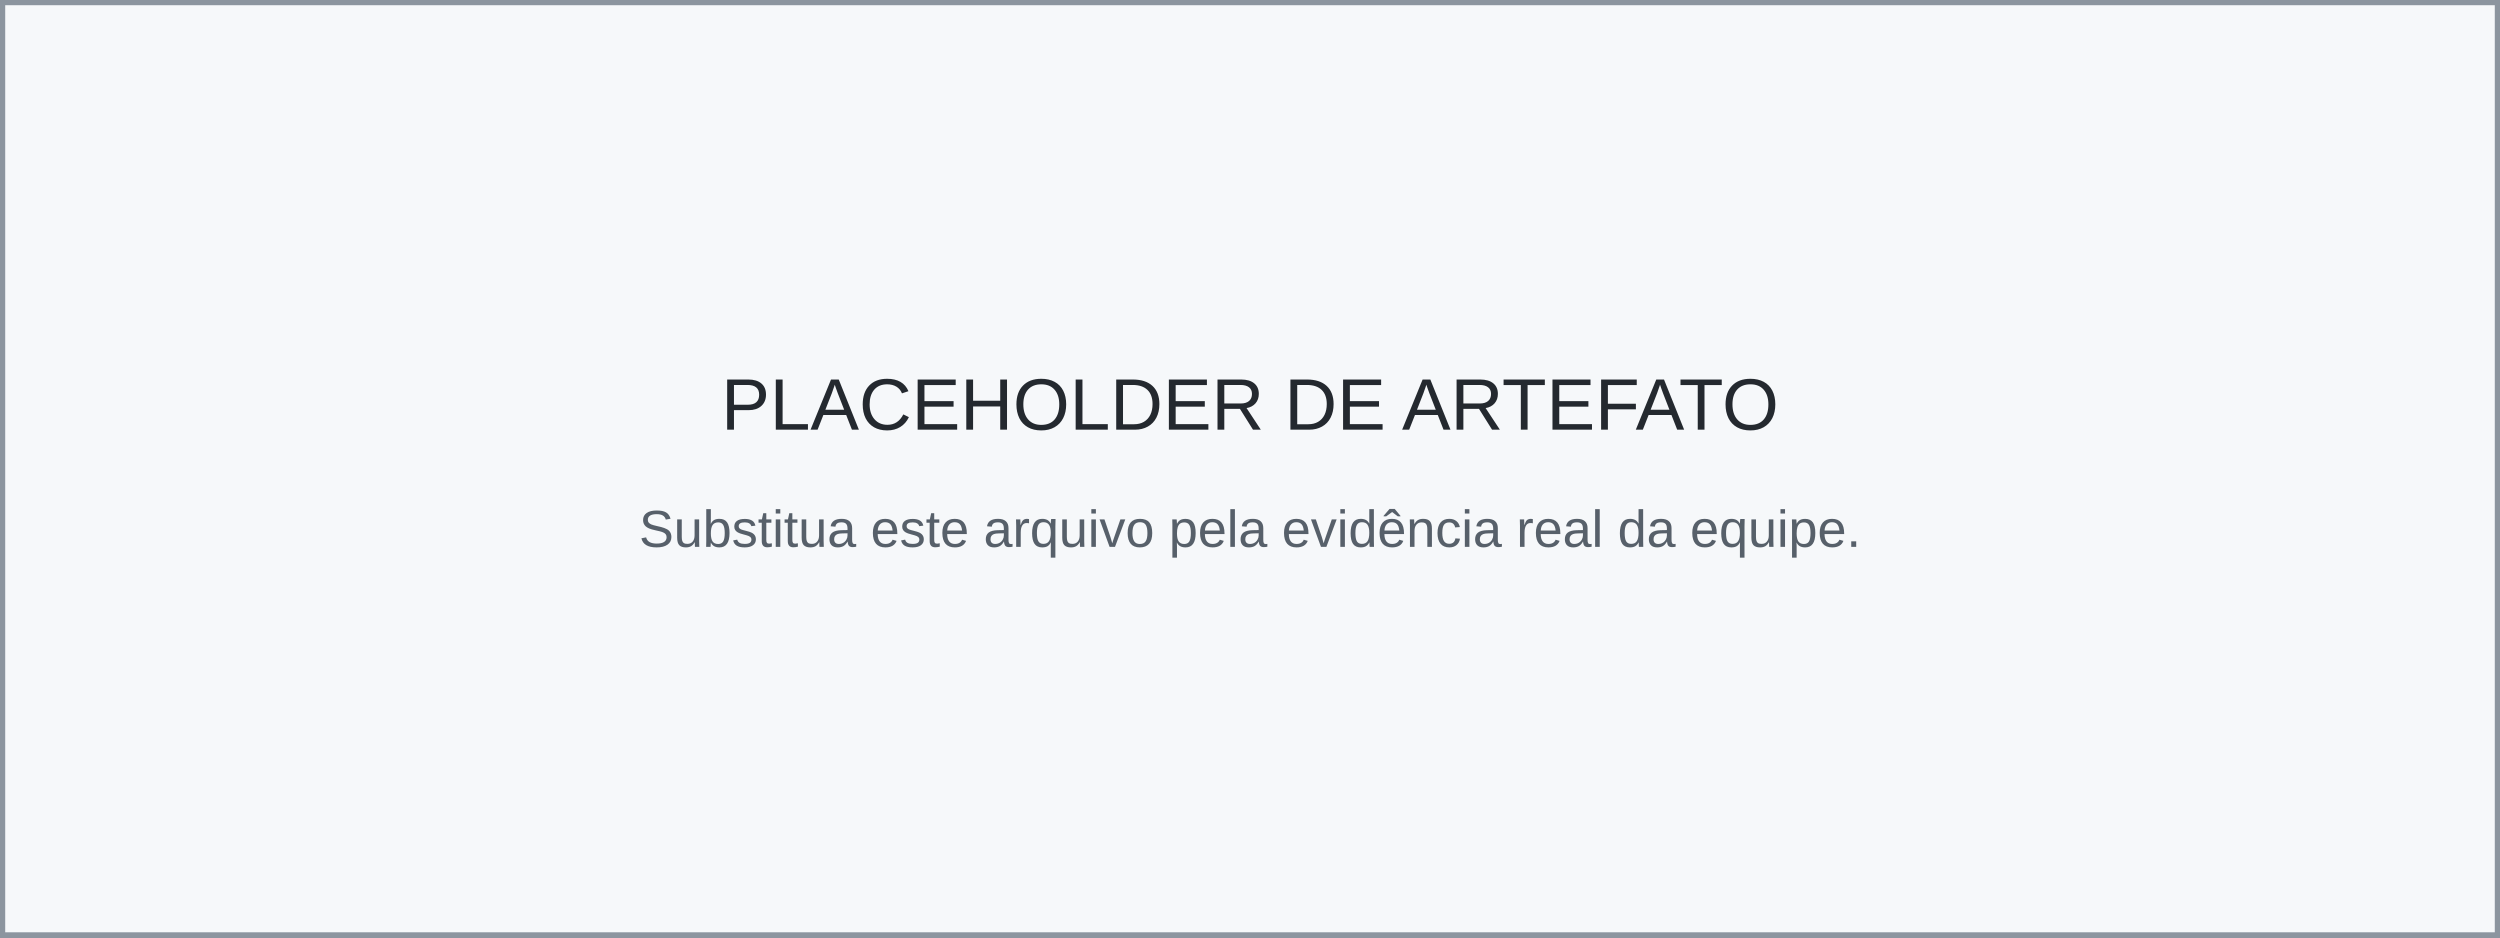
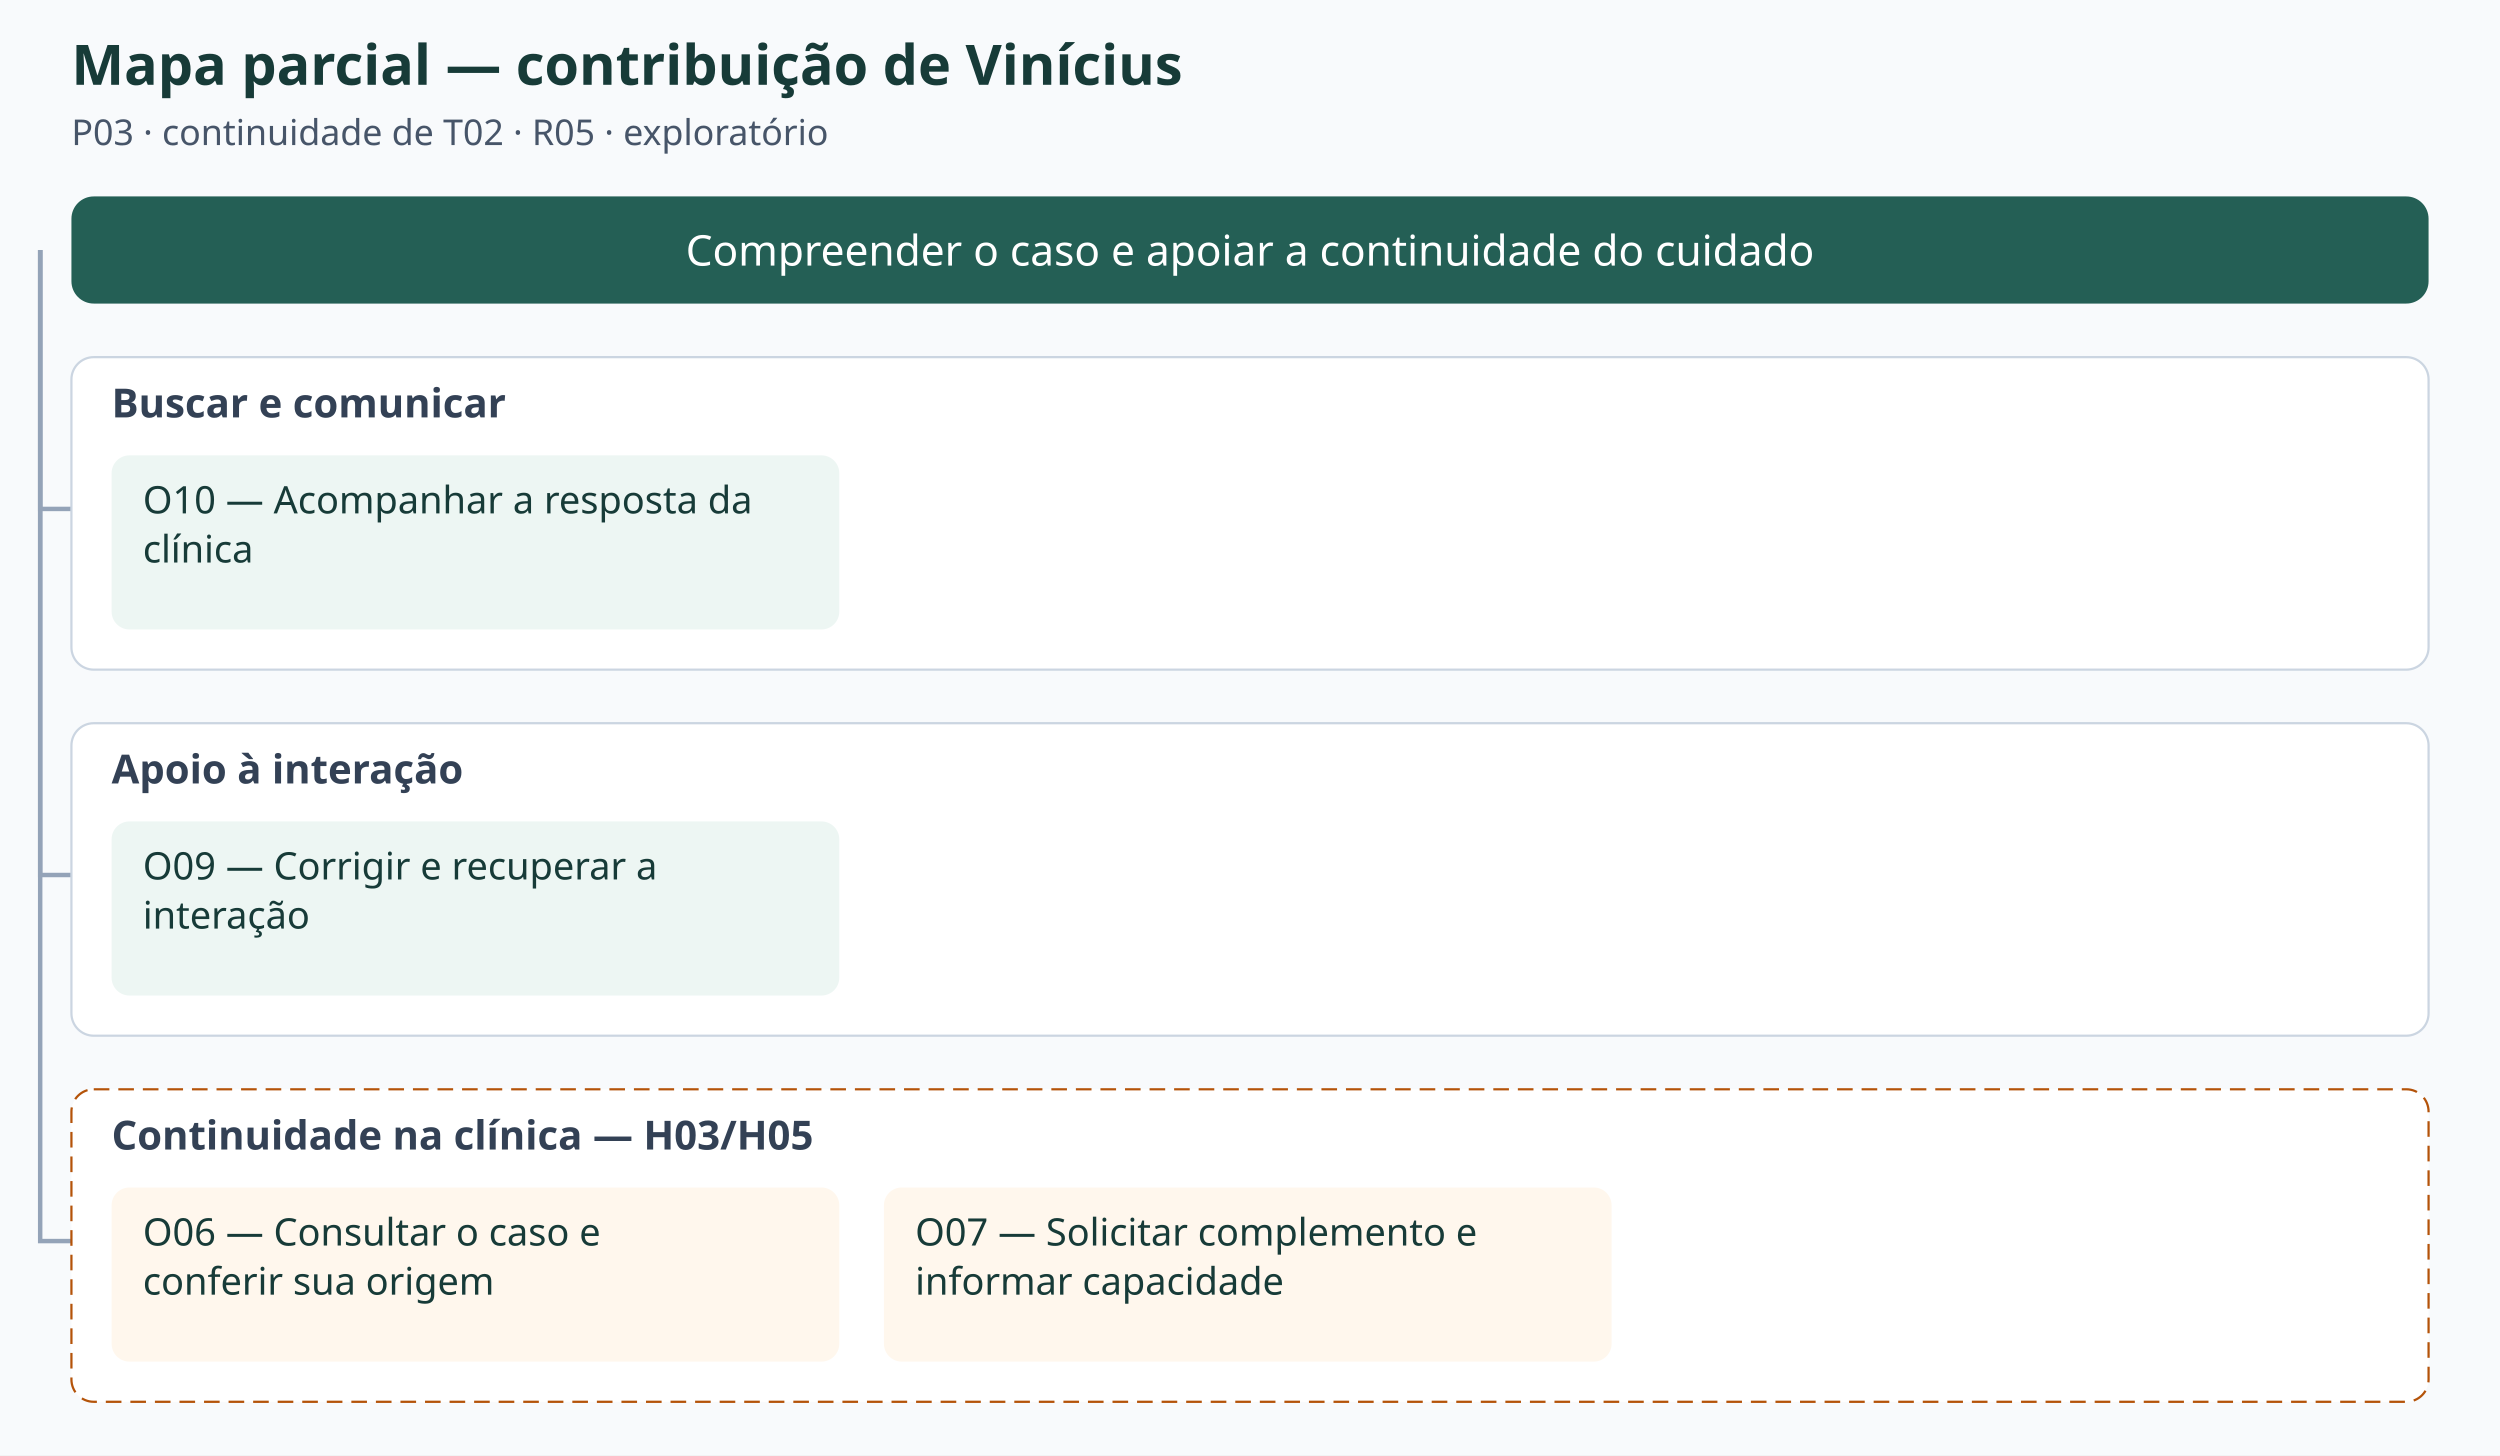
- <svg xmlns="http://www.w3.org/2000/svg" width="960" height="360" viewBox="0 0 960 360">
-   <rect width="100%" height="100%" fill="#f6f8fa" stroke="#8c959f" stroke-width="4" />
-   <text x="480" y="165" text-anchor="middle" font-family="Arial, sans-serif" font-size="28" fill="#24292f">PLACEHOLDER DE ARTEFATO</text>
-   <text x="480" y="210" text-anchor="middle" font-family="Arial, sans-serif" font-size="20" fill="#57606a">Substitua este arquivo pela evidência real da equipe.</text>
+ <svg xmlns="http://www.w3.org/2000/svg" width="1120" height="652" viewBox="0 0 1120 652">
+   <rect width="100%" height="100%" fill="#f8fafc" />
+   <text x="32" y="38" font-family="sans-serif" font-size="25" font-weight="bold" fill="#173b38">Mapa parcial — contribuição de Vinícius</text>
+   <text x="32" y="65" font-family="sans-serif" font-size="16" fill="#475569">P03 · continuidade de T02 · R05 · exploratório</text>
+   <rect x="32" y="88" width="1056" height="48" rx="10" fill="#245f55" />
+   <text x="560" y="119" text-anchor="middle" font-family="sans-serif" font-size="19" fill="white">Compreender o caso e apoiar a continuidade do cuidado</text>
+   <path d="M 18 112 V 228 H 32" fill="none" stroke="#94a3b8" stroke-width="2" />
+   <rect x="32" y="160" width="1056" height="140" rx="10" fill="white" stroke="#cbd5e1" />
+   <text x="50" y="187" font-family="sans-serif" font-size="18" font-weight="bold" fill="#334155">Buscar e comunicar</text>
+   <rect x="50" y="204" width="326" height="78" rx="8" fill="#edf6f3" />
+   <text x="64" y="230" font-family="sans-serif" font-size="17" fill="#173b38">O10 — Acompanhar a resposta da</text>
+   <text x="64" y="252" font-family="sans-serif" font-size="17" fill="#173b38">clínica</text>
+   <path d="M 18 112 V 392 H 32" fill="none" stroke="#94a3b8" stroke-width="2" />
+   <rect x="32" y="324" width="1056" height="140" rx="10" fill="white" stroke="#cbd5e1" />
+   <text x="50" y="351" font-family="sans-serif" font-size="18" font-weight="bold" fill="#334155">Apoio à interação</text>
+   <rect x="50" y="368" width="326" height="78" rx="8" fill="#edf6f3" />
+   <text x="64" y="394" font-family="sans-serif" font-size="17" fill="#173b38">O09 — Corrigir e recuperar a</text>
+   <text x="64" y="416" font-family="sans-serif" font-size="17" fill="#173b38">interação</text>
+   <path d="M 18 112 V 556 H 32" fill="none" stroke="#94a3b8" stroke-width="2" />
+   <rect x="32" y="488" width="1056" height="140" rx="10" fill="white" stroke="#b45309" stroke-dasharray="7 4" />
+   <text x="50" y="515" font-family="sans-serif" font-size="18" font-weight="bold" fill="#334155">Continuidade na clínica — H03/H05</text>
+   <rect x="50" y="532" width="326" height="78" rx="8" fill="#fff7ed" />
+   <text x="64" y="558" font-family="sans-serif" font-size="17" fill="#173b38">O06 — Consultar o caso e</text>
+   <text x="64" y="580" font-family="sans-serif" font-size="17" fill="#173b38">conferir sua origem</text>
+   <rect x="396" y="532" width="326" height="78" rx="8" fill="#fff7ed" />
+   <text x="410" y="558" font-family="sans-serif" font-size="17" fill="#173b38">O07 — Solicitar complemento e</text>
+   <text x="410" y="580" font-family="sans-serif" font-size="17" fill="#173b38">informar capacidade</text>
</svg>
